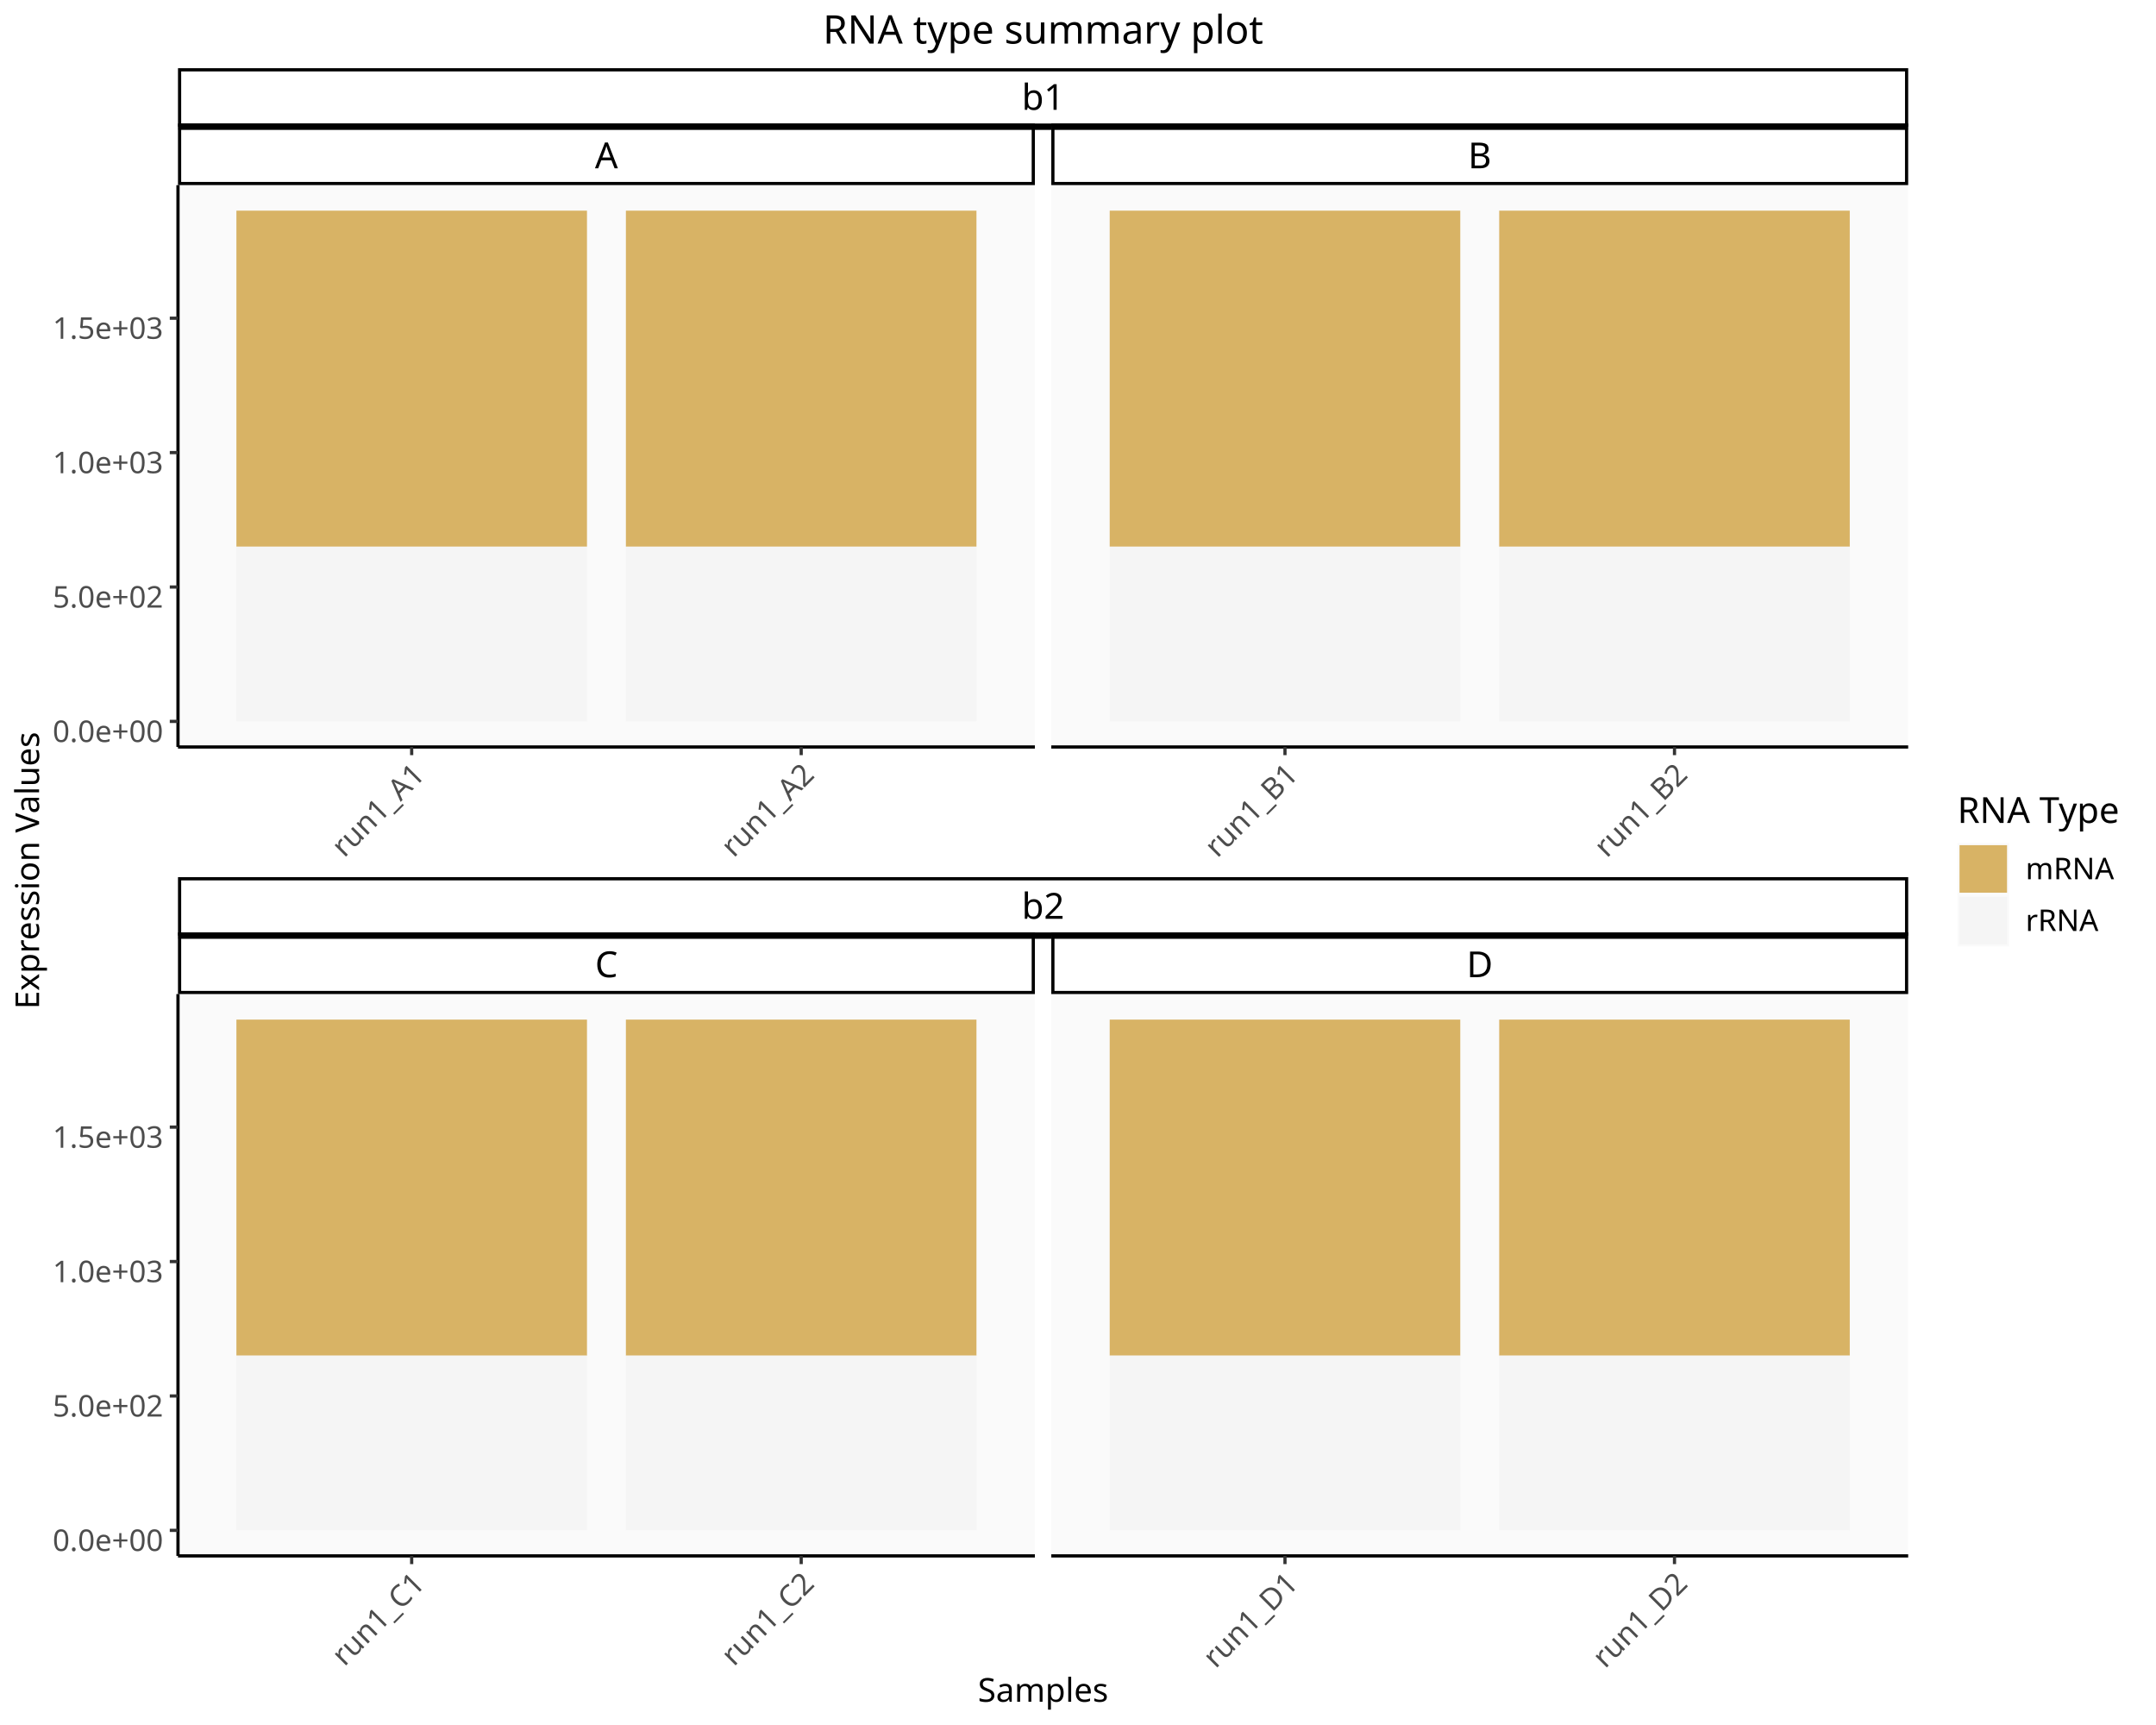
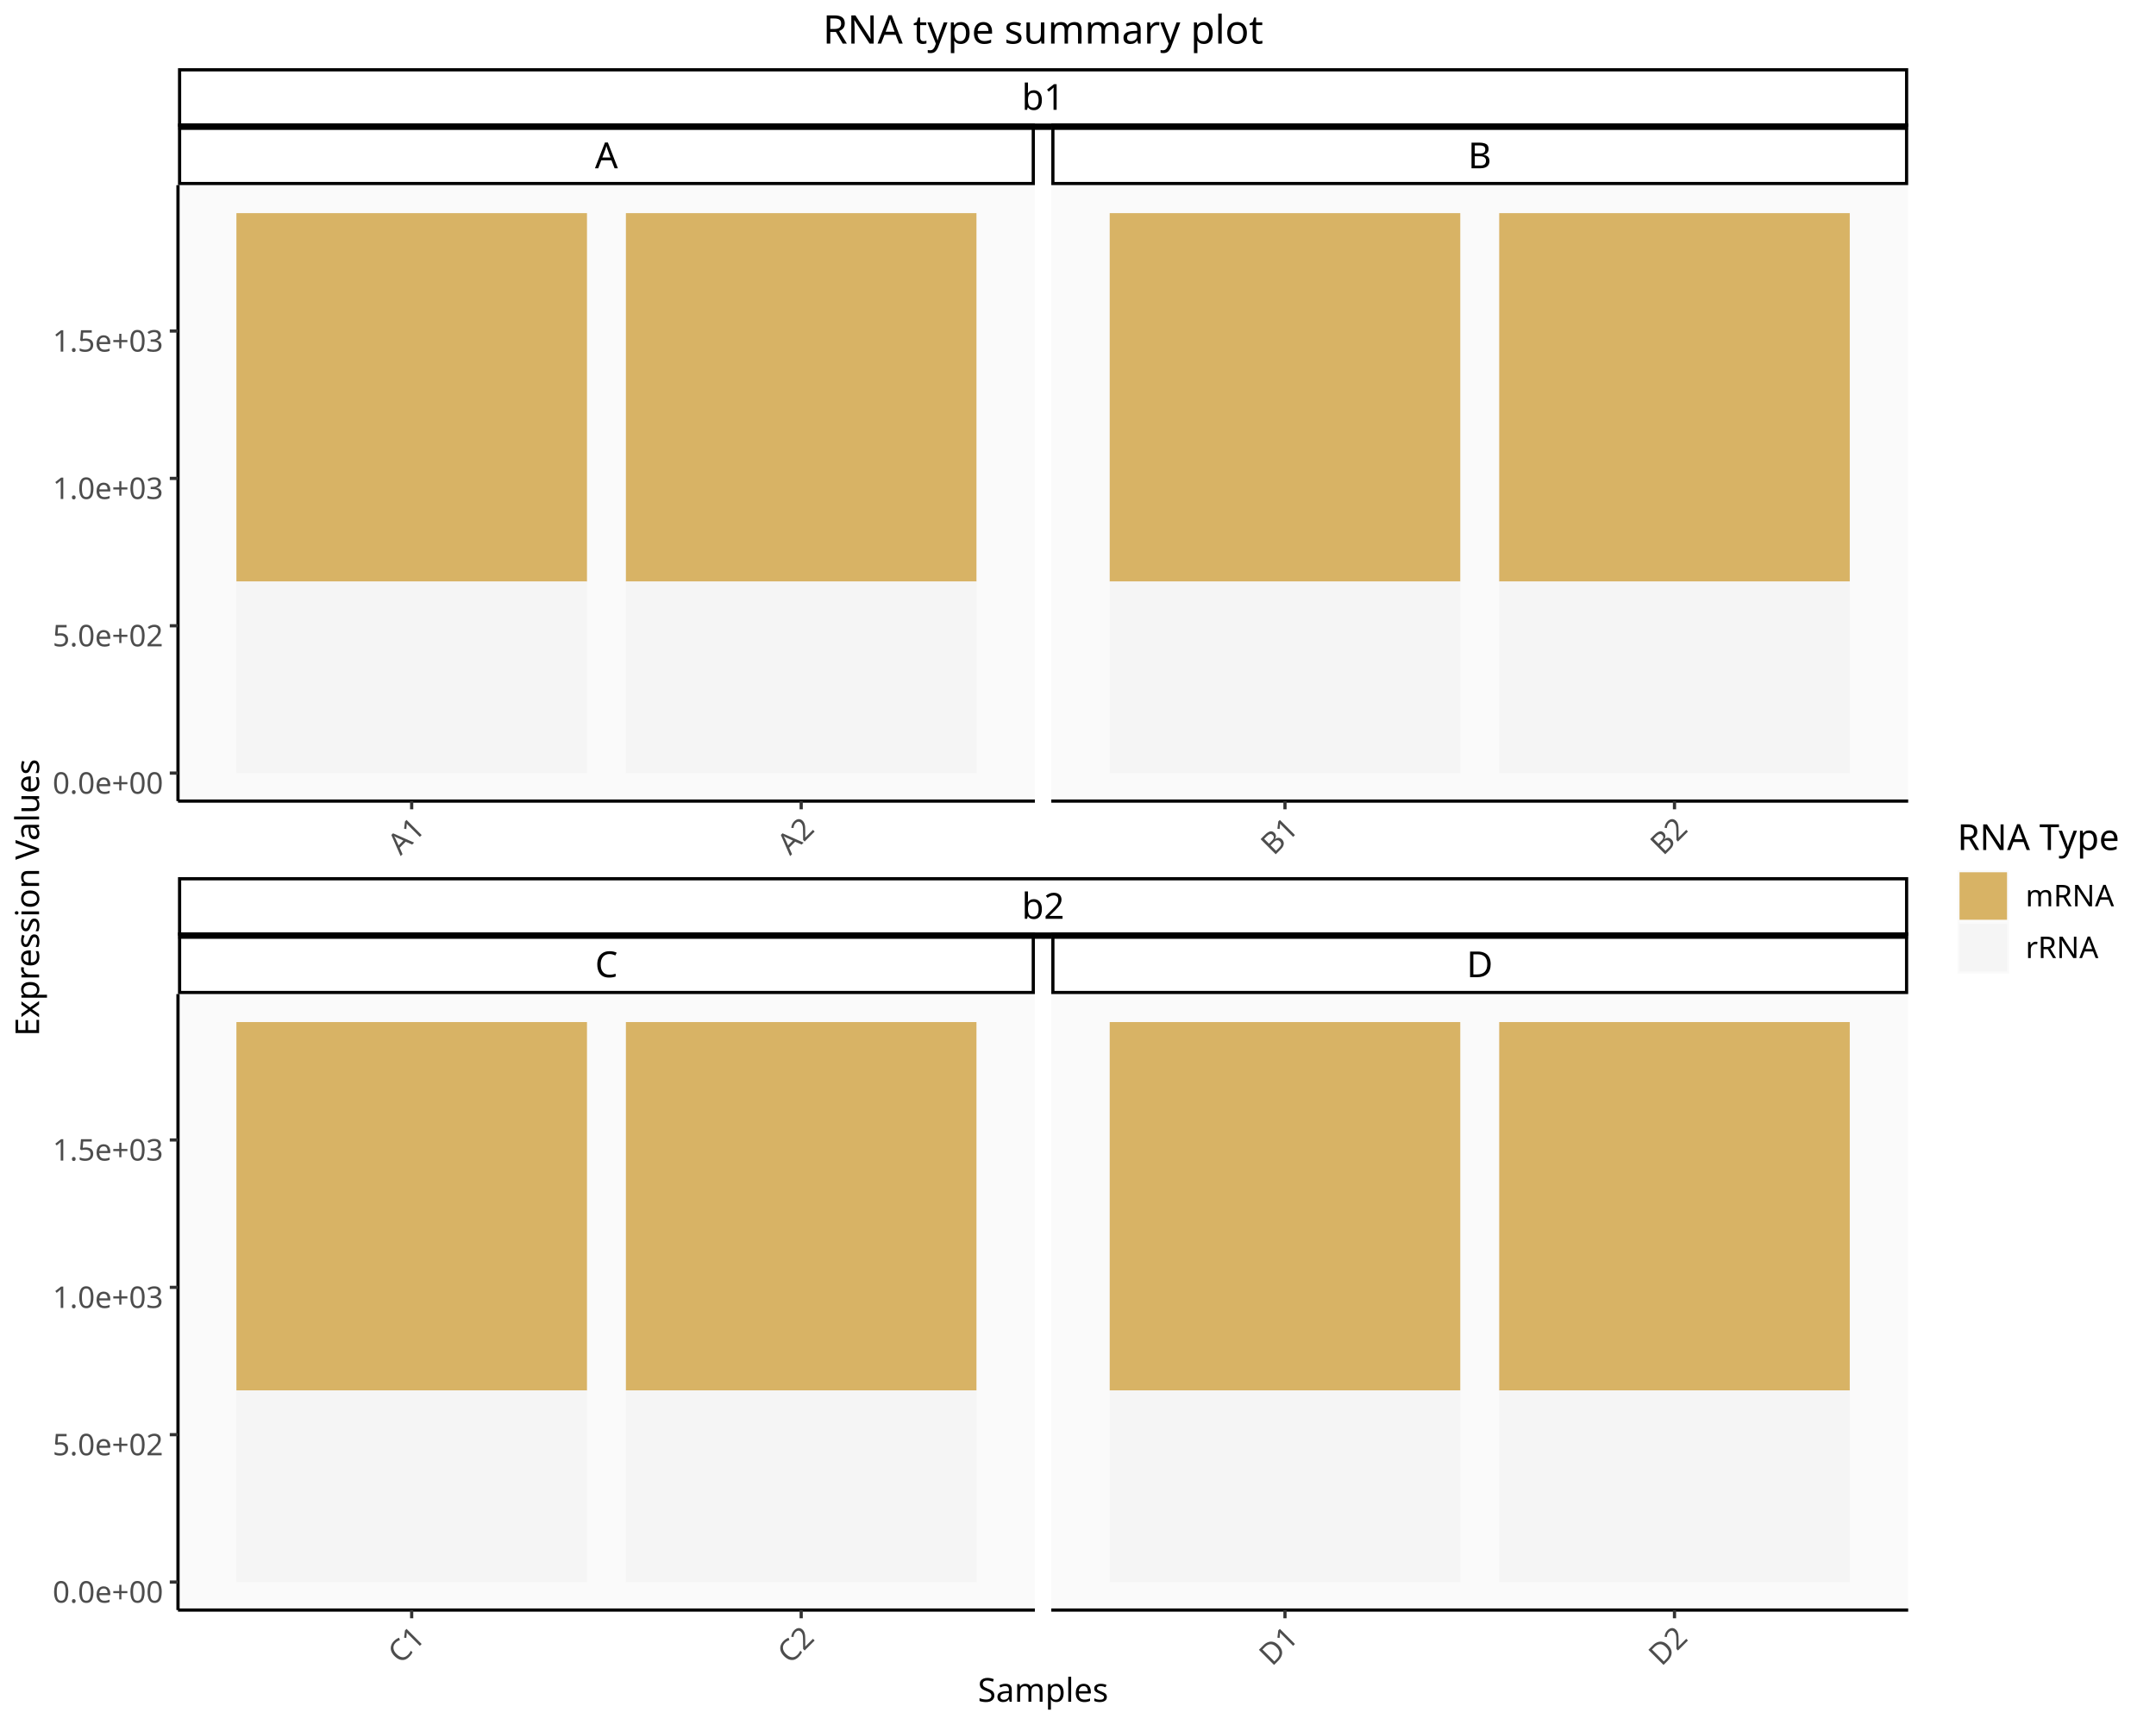
<svg xmlns="http://www.w3.org/2000/svg" class="svglite" data-engine-version="2.0" width="720.00pt" height="576.00pt" viewBox="0 0 720.00 576.00">
  <defs>
    <style type="text/css">
    .svglite line, .svglite polyline, .svglite polygon, .svglite path, .svglite rect, .svglite circle {
      fill: none;
      stroke: #000000;
      stroke-linecap: round;
      stroke-linejoin: round;
      stroke-miterlimit: 10.00;
    }
  </style>
  </defs>
  <rect width="100%" height="100%" style="stroke: none; fill: #FFFFFF;" />
  <defs>
    <clipPath id="cpMC4wMHw3MjAuMDB8MC4wMHw1NzYuMDA=">
      <rect x="0.00" y="0.00" width="720.00" height="576.00" />
    </clipPath>
  </defs>
  <g clip-path="url(#cpMC4wMHw3MjAuMDB8MC4wMHw1NzYuMDA=)">
    <rect x="-0" y="0.00" width="720.00" height="576.00" style="stroke-width: 1.07; stroke: #FFFFFF; fill: #FFFFFF;" />
  </g>
  <defs>
-     <clipPath id="cpNTkuNDR8MzQ1LjYwfDYxLjgyfDI0OS40Mg==">
-       <rect x="59.44" y="61.82" width="286.16" height="187.60" />
+     <clipPath id="cpNTkuNDR8MzQ1LjYwfDYxLjgyfDI2Ny41MA==">
+       <rect x="59.44" y="61.82" width="286.16" height="205.69" />
    </clipPath>
  </defs>
-   <g clip-path="url(#cpNTkuNDR8MzQ1LjYwfDYxLjgyfDI0OS40Mg==)">
-     <rect x="59.44" y="61.82" width="286.16" height="187.60" style="stroke-width: 1.07; stroke: none; fill: #FAFAFA;" />
-     <rect x="78.95" y="70.34" width="117.07" height="112.20" style="stroke-width: 1.07; stroke: none; stroke-linecap: butt; stroke-linejoin: miter; fill: #D8B365;" />
-     <rect x="209.02" y="70.34" width="117.07" height="112.20" style="stroke-width: 1.07; stroke: none; stroke-linecap: butt; stroke-linejoin: miter; fill: #D8B365;" />
-     <rect x="78.95" y="182.55" width="117.07" height="58.34" style="stroke-width: 1.07; stroke: none; stroke-linecap: butt; stroke-linejoin: miter; fill: #F5F5F5;" />
-     <rect x="209.02" y="182.55" width="117.07" height="58.34" style="stroke-width: 1.07; stroke: none; stroke-linecap: butt; stroke-linejoin: miter; fill: #F5F5F5;" />
+   <g clip-path="url(#cpNTkuNDR8MzQ1LjYwfDYxLjgyfDI2Ny41MA==)">
+     <rect x="59.44" y="61.82" width="286.16" height="205.69" style="stroke-width: 1.07; stroke: none; fill: #FAFAFA;" />
+     <rect x="78.95" y="71.17" width="117.07" height="123.02" style="stroke-width: 1.07; stroke: none; stroke-linecap: butt; stroke-linejoin: miter; fill: #D8B365;" />
+     <rect x="209.02" y="71.17" width="117.07" height="123.02" style="stroke-width: 1.07; stroke: none; stroke-linecap: butt; stroke-linejoin: miter; fill: #D8B365;" />
+     <rect x="78.95" y="194.18" width="117.07" height="63.97" style="stroke-width: 1.07; stroke: none; stroke-linecap: butt; stroke-linejoin: miter; fill: #F5F5F5;" />
+     <rect x="209.02" y="194.18" width="117.07" height="63.97" style="stroke-width: 1.07; stroke: none; stroke-linecap: butt; stroke-linejoin: miter; fill: #F5F5F5;" />
  </g>
  <g clip-path="url(#cpMC4wMHw3MjAuMDB8MC4wMHw1NzYuMDA=)">
</g>
  <defs>
-     <clipPath id="cpMzUxLjA4fDYzNy4yNHw2MS44MnwyNDkuNDI=">
-       <rect x="351.08" y="61.82" width="286.16" height="187.60" />
+     <clipPath id="cpMzUxLjA4fDYzNy4yNHw2MS44MnwyNjcuNTA=">
+       <rect x="351.08" y="61.82" width="286.16" height="205.69" />
    </clipPath>
  </defs>
-   <g clip-path="url(#cpMzUxLjA4fDYzNy4yNHw2MS44MnwyNDkuNDI=)">
-     <rect x="351.08" y="61.82" width="286.16" height="187.60" style="stroke-width: 1.07; stroke: none; fill: #FAFAFA;" />
-     <rect x="370.59" y="70.34" width="117.07" height="112.20" style="stroke-width: 1.07; stroke: none; stroke-linecap: butt; stroke-linejoin: miter; fill: #D8B365;" />
-     <rect x="500.66" y="70.34" width="117.07" height="112.20" style="stroke-width: 1.07; stroke: none; stroke-linecap: butt; stroke-linejoin: miter; fill: #D8B365;" />
-     <rect x="370.59" y="182.55" width="117.07" height="58.34" style="stroke-width: 1.07; stroke: none; stroke-linecap: butt; stroke-linejoin: miter; fill: #F5F5F5;" />
-     <rect x="500.66" y="182.55" width="117.07" height="58.34" style="stroke-width: 1.07; stroke: none; stroke-linecap: butt; stroke-linejoin: miter; fill: #F5F5F5;" />
+   <g clip-path="url(#cpMzUxLjA4fDYzNy4yNHw2MS44MnwyNjcuNTA=)">
+     <rect x="351.08" y="61.82" width="286.16" height="205.69" style="stroke-width: 1.07; stroke: none; fill: #FAFAFA;" />
+     <rect x="370.59" y="71.17" width="117.07" height="123.02" style="stroke-width: 1.07; stroke: none; stroke-linecap: butt; stroke-linejoin: miter; fill: #D8B365;" />
+     <rect x="500.66" y="71.17" width="117.07" height="123.02" style="stroke-width: 1.07; stroke: none; stroke-linecap: butt; stroke-linejoin: miter; fill: #D8B365;" />
+     <rect x="370.59" y="194.18" width="117.07" height="63.97" style="stroke-width: 1.07; stroke: none; stroke-linecap: butt; stroke-linejoin: miter; fill: #F5F5F5;" />
+     <rect x="500.66" y="194.18" width="117.07" height="63.97" style="stroke-width: 1.07; stroke: none; stroke-linecap: butt; stroke-linejoin: miter; fill: #F5F5F5;" />
  </g>
  <g clip-path="url(#cpMC4wMHw3MjAuMDB8MC4wMHw1NzYuMDA=)">
</g>
  <defs>
-     <clipPath id="cpNTkuNDR8MzQ1LjYwfDMzMS45M3w1MTkuNTM=">
-       <rect x="59.44" y="331.93" width="286.16" height="187.60" />
+     <clipPath id="cpNTkuNDR8MzQ1LjYwfDMzMS45M3w1MzcuNjI=">
+       <rect x="59.44" y="331.93" width="286.16" height="205.69" />
    </clipPath>
  </defs>
-   <g clip-path="url(#cpNTkuNDR8MzQ1LjYwfDMzMS45M3w1MTkuNTM=)">
-     <rect x="59.44" y="331.93" width="286.16" height="187.60" style="stroke-width: 1.07; stroke: none; fill: #FAFAFA;" />
-     <rect x="78.95" y="340.46" width="117.07" height="112.20" style="stroke-width: 1.07; stroke: none; stroke-linecap: butt; stroke-linejoin: miter; fill: #D8B365;" />
-     <rect x="209.02" y="340.46" width="117.07" height="112.20" style="stroke-width: 1.07; stroke: none; stroke-linecap: butt; stroke-linejoin: miter; fill: #D8B365;" />
-     <rect x="78.95" y="452.66" width="117.07" height="58.34" style="stroke-width: 1.07; stroke: none; stroke-linecap: butt; stroke-linejoin: miter; fill: #F5F5F5;" />
-     <rect x="209.02" y="452.66" width="117.07" height="58.34" style="stroke-width: 1.07; stroke: none; stroke-linecap: butt; stroke-linejoin: miter; fill: #F5F5F5;" />
+   <g clip-path="url(#cpNTkuNDR8MzQ1LjYwfDMzMS45M3w1MzcuNjI=)">
+     <rect x="59.44" y="331.93" width="286.16" height="205.69" style="stroke-width: 1.07; stroke: none; fill: #FAFAFA;" />
+     <rect x="78.95" y="341.28" width="117.07" height="123.02" style="stroke-width: 1.07; stroke: none; stroke-linecap: butt; stroke-linejoin: miter; fill: #D8B365;" />
+     <rect x="209.02" y="341.28" width="117.07" height="123.02" style="stroke-width: 1.07; stroke: none; stroke-linecap: butt; stroke-linejoin: miter; fill: #D8B365;" />
+     <rect x="78.95" y="464.30" width="117.07" height="63.97" style="stroke-width: 1.07; stroke: none; stroke-linecap: butt; stroke-linejoin: miter; fill: #F5F5F5;" />
+     <rect x="209.02" y="464.30" width="117.07" height="63.97" style="stroke-width: 1.07; stroke: none; stroke-linecap: butt; stroke-linejoin: miter; fill: #F5F5F5;" />
  </g>
  <g clip-path="url(#cpMC4wMHw3MjAuMDB8MC4wMHw1NzYuMDA=)">
</g>
  <defs>
-     <clipPath id="cpMzUxLjA4fDYzNy4yNHwzMzEuOTN8NTE5LjUz">
-       <rect x="351.08" y="331.93" width="286.16" height="187.60" />
+     <clipPath id="cpMzUxLjA4fDYzNy4yNHwzMzEuOTN8NTM3LjYy">
+       <rect x="351.08" y="331.93" width="286.16" height="205.69" />
    </clipPath>
  </defs>
-   <g clip-path="url(#cpMzUxLjA4fDYzNy4yNHwzMzEuOTN8NTE5LjUz)">
-     <rect x="351.08" y="331.93" width="286.16" height="187.60" style="stroke-width: 1.07; stroke: none; fill: #FAFAFA;" />
-     <rect x="370.59" y="340.46" width="117.07" height="112.20" style="stroke-width: 1.07; stroke: none; stroke-linecap: butt; stroke-linejoin: miter; fill: #D8B365;" />
-     <rect x="500.66" y="340.46" width="117.07" height="112.20" style="stroke-width: 1.07; stroke: none; stroke-linecap: butt; stroke-linejoin: miter; fill: #D8B365;" />
-     <rect x="370.59" y="452.66" width="117.07" height="58.34" style="stroke-width: 1.07; stroke: none; stroke-linecap: butt; stroke-linejoin: miter; fill: #F5F5F5;" />
-     <rect x="500.66" y="452.66" width="117.07" height="58.34" style="stroke-width: 1.07; stroke: none; stroke-linecap: butt; stroke-linejoin: miter; fill: #F5F5F5;" />
+   <g clip-path="url(#cpMzUxLjA4fDYzNy4yNHwzMzEuOTN8NTM3LjYy)">
+     <rect x="351.08" y="331.93" width="286.16" height="205.69" style="stroke-width: 1.07; stroke: none; fill: #FAFAFA;" />
+     <rect x="370.59" y="341.28" width="117.07" height="123.02" style="stroke-width: 1.07; stroke: none; stroke-linecap: butt; stroke-linejoin: miter; fill: #D8B365;" />
+     <rect x="500.66" y="341.28" width="117.07" height="123.02" style="stroke-width: 1.07; stroke: none; stroke-linecap: butt; stroke-linejoin: miter; fill: #D8B365;" />
+     <rect x="370.59" y="464.30" width="117.07" height="63.97" style="stroke-width: 1.07; stroke: none; stroke-linecap: butt; stroke-linejoin: miter; fill: #F5F5F5;" />
+     <rect x="500.66" y="464.30" width="117.07" height="63.97" style="stroke-width: 1.07; stroke: none; stroke-linecap: butt; stroke-linejoin: miter; fill: #F5F5F5;" />
  </g>
  <g clip-path="url(#cpMC4wMHw3MjAuMDB8MC4wMHw1NzYuMDA=)">
</g>
  <defs>
    <clipPath id="cpNTkuNDR8NjM3LjI0fDIyLjc4fDYxLjgy">
      <rect x="59.44" y="22.78" width="577.81" height="39.03" />
    </clipPath>
  </defs>
  <g clip-path="url(#cpNTkuNDR8NjM3LjI0fDIyLjc4fDYxLjgy)">
    <rect x="59.44" y="22.78" width="577.81" height="19.52" style="stroke-width: 2.13; fill: #FFFFFF;" />
    <text x="348.34" y="36.67" text-anchor="middle" style="font-size: 12.00px; font-family: sans;" textLength="13.35px" lengthAdjust="spacingAndGlyphs">b1</text>
  </g>
  <g clip-path="url(#cpMC4wMHw3MjAuMDB8MC4wMHw1NzYuMDA=)">
</g>
  <defs>
    <clipPath id="cpNTkuNDR8NjM3LjI0fDI5Mi45MHwzMzEuOTM=">
      <rect x="59.44" y="292.90" width="577.81" height="39.03" />
    </clipPath>
  </defs>
  <g clip-path="url(#cpNTkuNDR8NjM3LjI0fDI5Mi45MHwzMzEuOTM=)">
    <rect x="59.44" y="292.90" width="577.81" height="19.52" style="stroke-width: 2.13; fill: #FFFFFF;" />
    <text x="348.34" y="306.79" text-anchor="middle" style="font-size: 12.00px; font-family: sans;" textLength="13.35px" lengthAdjust="spacingAndGlyphs">b2</text>
  </g>
  <g clip-path="url(#cpMC4wMHw3MjAuMDB8MC4wMHw1NzYuMDA=)">
</g>
  <defs>
    <clipPath id="cpNTkuNDR8MzQ1LjYwfDIyLjc4fDYxLjgy">
      <rect x="59.44" y="22.78" width="286.16" height="39.03" />
    </clipPath>
  </defs>
  <g clip-path="url(#cpNTkuNDR8MzQ1LjYwfDIyLjc4fDYxLjgy)">
    <rect x="59.44" y="42.30" width="286.16" height="19.52" style="stroke-width: 2.13; fill: #FFFFFF;" />
    <text x="202.52" y="56.19" text-anchor="middle" style="font-size: 12.00px; font-family: sans;" textLength="8.01px" lengthAdjust="spacingAndGlyphs">A</text>
  </g>
  <g clip-path="url(#cpMC4wMHw3MjAuMDB8MC4wMHw1NzYuMDA=)">
</g>
  <defs>
    <clipPath id="cpMzUxLjA4fDYzNy4yNHwyMi43OHw2MS44Mg==">
      <rect x="351.08" y="22.78" width="286.16" height="39.03" />
    </clipPath>
  </defs>
  <g clip-path="url(#cpMzUxLjA4fDYzNy4yNHwyMi43OHw2MS44Mg==)">
    <rect x="351.08" y="42.30" width="286.16" height="19.52" style="stroke-width: 2.13; fill: #FFFFFF;" />
    <text x="494.16" y="56.19" text-anchor="middle" style="font-size: 12.00px; font-family: sans;" textLength="8.01px" lengthAdjust="spacingAndGlyphs">B</text>
  </g>
  <g clip-path="url(#cpMC4wMHw3MjAuMDB8MC4wMHw1NzYuMDA=)">
</g>
  <defs>
    <clipPath id="cpNTkuNDR8MzQ1LjYwfDI5Mi45MHwzMzEuOTM=">
      <rect x="59.44" y="292.90" width="286.16" height="39.03" />
    </clipPath>
  </defs>
  <g clip-path="url(#cpNTkuNDR8MzQ1LjYwfDI5Mi45MHwzMzEuOTM=)">
    <rect x="59.44" y="312.42" width="286.16" height="19.52" style="stroke-width: 2.13; fill: #FFFFFF;" />
    <text x="202.52" y="326.30" text-anchor="middle" style="font-size: 12.00px; font-family: sans;" textLength="8.67px" lengthAdjust="spacingAndGlyphs">C</text>
  </g>
  <g clip-path="url(#cpMC4wMHw3MjAuMDB8MC4wMHw1NzYuMDA=)">
</g>
  <defs>
    <clipPath id="cpMzUxLjA4fDYzNy4yNHwyOTIuOTB8MzMxLjkz">
      <rect x="351.08" y="292.90" width="286.16" height="39.03" />
    </clipPath>
  </defs>
  <g clip-path="url(#cpMzUxLjA4fDYzNy4yNHwyOTIuOTB8MzMxLjkz)">
    <rect x="351.08" y="312.42" width="286.16" height="19.52" style="stroke-width: 2.13; fill: #FFFFFF;" />
    <text x="494.16" y="326.30" text-anchor="middle" style="font-size: 12.00px; font-family: sans;" textLength="8.67px" lengthAdjust="spacingAndGlyphs">D</text>
  </g>
  <g clip-path="url(#cpMC4wMHw3MjAuMDB8MC4wMHw1NzYuMDA=)">
-     <polyline points="59.44,519.53 345.60,519.53 " style="stroke-width: 1.07; stroke-linecap: butt;" />
-     <polyline points="137.48,522.27 137.48,519.53 " style="stroke-width: 1.07; stroke: #333333; stroke-linecap: butt;" />
-     <polyline points="267.56,522.27 267.56,519.53 " style="stroke-width: 1.07; stroke: #333333; stroke-linecap: butt;" />
-     <text transform="translate(142.35,529.33) rotate(-45)" text-anchor="end" style="font-size: 10.00px; fill: #4D4D4D; font-family: sans;" textLength="38.36px" lengthAdjust="spacingAndGlyphs">run1_C1</text>
-     <text transform="translate(272.42,529.33) rotate(-45)" text-anchor="end" style="font-size: 10.00px; fill: #4D4D4D; font-family: sans;" textLength="38.36px" lengthAdjust="spacingAndGlyphs">run1_C2</text>
-     <polyline points="351.08,519.53 637.24,519.53 " style="stroke-width: 1.07; stroke-linecap: butt;" />
-     <polyline points="429.12,522.27 429.12,519.53 " style="stroke-width: 1.07; stroke: #333333; stroke-linecap: butt;" />
-     <polyline points="559.20,522.27 559.20,519.53 " style="stroke-width: 1.07; stroke: #333333; stroke-linecap: butt;" />
-     <text transform="translate(433.99,529.33) rotate(-45)" text-anchor="end" style="font-size: 10.00px; fill: #4D4D4D; font-family: sans;" textLength="38.36px" lengthAdjust="spacingAndGlyphs">run1_D1</text>
-     <text transform="translate(564.06,529.33) rotate(-45)" text-anchor="end" style="font-size: 10.00px; fill: #4D4D4D; font-family: sans;" textLength="38.36px" lengthAdjust="spacingAndGlyphs">run1_D2</text>
-     <polyline points="59.44,249.42 345.60,249.42 " style="stroke-width: 1.07; stroke-linecap: butt;" />
-     <polyline points="137.48,252.16 137.48,249.42 " style="stroke-width: 1.07; stroke: #333333; stroke-linecap: butt;" />
-     <polyline points="267.56,252.16 267.56,249.42 " style="stroke-width: 1.07; stroke: #333333; stroke-linecap: butt;" />
-     <text transform="translate(142.35,259.22) rotate(-45)" text-anchor="end" style="font-size: 10.00px; fill: #4D4D4D; font-family: sans;" textLength="37.81px" lengthAdjust="spacingAndGlyphs">run1_A1</text>
-     <text transform="translate(272.42,259.22) rotate(-45)" text-anchor="end" style="font-size: 10.00px; fill: #4D4D4D; font-family: sans;" textLength="37.81px" lengthAdjust="spacingAndGlyphs">run1_A2</text>
-     <polyline points="351.08,249.42 637.24,249.42 " style="stroke-width: 1.07; stroke-linecap: butt;" />
-     <polyline points="429.12,252.16 429.12,249.42 " style="stroke-width: 1.07; stroke: #333333; stroke-linecap: butt;" />
-     <polyline points="559.20,252.16 559.20,249.42 " style="stroke-width: 1.07; stroke: #333333; stroke-linecap: butt;" />
-     <text transform="translate(433.99,259.22) rotate(-45)" text-anchor="end" style="font-size: 10.00px; fill: #4D4D4D; font-family: sans;" textLength="37.81px" lengthAdjust="spacingAndGlyphs">run1_B1</text>
-     <text transform="translate(564.06,259.22) rotate(-45)" text-anchor="end" style="font-size: 10.00px; fill: #4D4D4D; font-family: sans;" textLength="37.81px" lengthAdjust="spacingAndGlyphs">run1_B2</text>
-     <polyline points="59.44,249.42 59.44,61.82 " style="stroke-width: 1.07; stroke-linecap: butt;" />
-     <text x="54.50" y="247.77" text-anchor="end" style="font-size: 10.00px; fill: #4D4D4D; font-family: sans;" textLength="36.43px" lengthAdjust="spacingAndGlyphs">0.0e+00</text>
-     <text x="54.50" y="202.89" text-anchor="end" style="font-size: 10.00px; fill: #4D4D4D; font-family: sans;" textLength="36.43px" lengthAdjust="spacingAndGlyphs">5.0e+02</text>
-     <text x="54.50" y="158.01" text-anchor="end" style="font-size: 10.00px; fill: #4D4D4D; font-family: sans;" textLength="36.43px" lengthAdjust="spacingAndGlyphs">1.0e+03</text>
-     <text x="54.50" y="113.13" text-anchor="end" style="font-size: 10.00px; fill: #4D4D4D; font-family: sans;" textLength="36.43px" lengthAdjust="spacingAndGlyphs">1.5e+03</text>
-     <polyline points="56.70,240.89 59.44,240.89 " style="stroke-width: 1.07; stroke: #333333; stroke-linecap: butt;" />
-     <polyline points="56.70,196.01 59.44,196.01 " style="stroke-width: 1.07; stroke: #333333; stroke-linecap: butt;" />
-     <polyline points="56.70,151.13 59.44,151.13 " style="stroke-width: 1.07; stroke: #333333; stroke-linecap: butt;" />
-     <polyline points="56.70,106.25 59.44,106.25 " style="stroke-width: 1.07; stroke: #333333; stroke-linecap: butt;" />
-     <polyline points="59.44,519.53 59.44,331.93 " style="stroke-width: 1.07; stroke-linecap: butt;" />
-     <text x="54.50" y="517.89" text-anchor="end" style="font-size: 10.00px; fill: #4D4D4D; font-family: sans;" textLength="36.43px" lengthAdjust="spacingAndGlyphs">0.0e+00</text>
-     <text x="54.50" y="473.01" text-anchor="end" style="font-size: 10.00px; fill: #4D4D4D; font-family: sans;" textLength="36.43px" lengthAdjust="spacingAndGlyphs">5.0e+02</text>
-     <text x="54.50" y="428.13" text-anchor="end" style="font-size: 10.00px; fill: #4D4D4D; font-family: sans;" textLength="36.43px" lengthAdjust="spacingAndGlyphs">1.0e+03</text>
-     <text x="54.50" y="383.25" text-anchor="end" style="font-size: 10.00px; fill: #4D4D4D; font-family: sans;" textLength="36.43px" lengthAdjust="spacingAndGlyphs">1.5e+03</text>
-     <polyline points="56.70,511.01 59.44,511.01 " style="stroke-width: 1.07; stroke: #333333; stroke-linecap: butt;" />
-     <polyline points="56.70,466.13 59.44,466.13 " style="stroke-width: 1.07; stroke: #333333; stroke-linecap: butt;" />
-     <polyline points="56.70,421.25 59.44,421.25 " style="stroke-width: 1.07; stroke: #333333; stroke-linecap: butt;" />
-     <polyline points="56.70,376.36 59.44,376.36 " style="stroke-width: 1.07; stroke: #333333; stroke-linecap: butt;" />
+     <polyline points="59.44,537.62 345.60,537.62 " style="stroke-width: 1.07; stroke-linecap: butt;" />
+     <polyline points="137.48,540.36 137.48,537.62 " style="stroke-width: 1.07; stroke: #333333; stroke-linecap: butt;" />
+     <polyline points="267.56,540.36 267.56,537.62 " style="stroke-width: 1.07; stroke: #333333; stroke-linecap: butt;" />
+     <text transform="translate(142.35,547.42) rotate(-45)" text-anchor="end" style="font-size: 10.00px; fill: #4D4D4D; font-family: sans;" textLength="12.79px" lengthAdjust="spacingAndGlyphs">C1</text>
+     <text transform="translate(272.42,547.42) rotate(-45)" text-anchor="end" style="font-size: 10.00px; fill: #4D4D4D; font-family: sans;" textLength="12.79px" lengthAdjust="spacingAndGlyphs">C2</text>
+     <polyline points="351.08,537.62 637.24,537.62 " style="stroke-width: 1.07; stroke-linecap: butt;" />
+     <polyline points="429.12,540.36 429.12,537.62 " style="stroke-width: 1.07; stroke: #333333; stroke-linecap: butt;" />
+     <polyline points="559.20,540.36 559.20,537.62 " style="stroke-width: 1.07; stroke: #333333; stroke-linecap: butt;" />
+     <text transform="translate(433.99,547.42) rotate(-45)" text-anchor="end" style="font-size: 10.00px; fill: #4D4D4D; font-family: sans;" textLength="12.79px" lengthAdjust="spacingAndGlyphs">D1</text>
+     <text transform="translate(564.06,547.42) rotate(-45)" text-anchor="end" style="font-size: 10.00px; fill: #4D4D4D; font-family: sans;" textLength="12.79px" lengthAdjust="spacingAndGlyphs">D2</text>
+     <polyline points="59.44,267.50 345.60,267.50 " style="stroke-width: 1.07; stroke-linecap: butt;" />
+     <polyline points="137.48,270.24 137.48,267.50 " style="stroke-width: 1.07; stroke: #333333; stroke-linecap: butt;" />
+     <polyline points="267.56,270.24 267.56,267.50 " style="stroke-width: 1.07; stroke: #333333; stroke-linecap: butt;" />
+     <text transform="translate(142.35,277.30) rotate(-45)" text-anchor="end" style="font-size: 10.00px; fill: #4D4D4D; font-family: sans;" textLength="12.23px" lengthAdjust="spacingAndGlyphs">A1</text>
+     <text transform="translate(272.42,277.30) rotate(-45)" text-anchor="end" style="font-size: 10.00px; fill: #4D4D4D; font-family: sans;" textLength="12.23px" lengthAdjust="spacingAndGlyphs">A2</text>
+     <polyline points="351.08,267.50 637.24,267.50 " style="stroke-width: 1.07; stroke-linecap: butt;" />
+     <polyline points="429.12,270.24 429.12,267.50 " style="stroke-width: 1.07; stroke: #333333; stroke-linecap: butt;" />
+     <polyline points="559.20,270.24 559.20,267.50 " style="stroke-width: 1.07; stroke: #333333; stroke-linecap: butt;" />
+     <text transform="translate(433.99,277.30) rotate(-45)" text-anchor="end" style="font-size: 10.00px; fill: #4D4D4D; font-family: sans;" textLength="12.23px" lengthAdjust="spacingAndGlyphs">B1</text>
+     <text transform="translate(564.06,277.30) rotate(-45)" text-anchor="end" style="font-size: 10.00px; fill: #4D4D4D; font-family: sans;" textLength="12.23px" lengthAdjust="spacingAndGlyphs">B2</text>
+     <polyline points="59.44,267.50 59.44,61.82 " style="stroke-width: 1.07; stroke-linecap: butt;" />
+     <text x="54.50" y="265.04" text-anchor="end" style="font-size: 10.00px; fill: #4D4D4D; font-family: sans;" textLength="36.43px" lengthAdjust="spacingAndGlyphs">0.0e+00</text>
+     <text x="54.50" y="215.83" text-anchor="end" style="font-size: 10.00px; fill: #4D4D4D; font-family: sans;" textLength="36.43px" lengthAdjust="spacingAndGlyphs">5.0e+02</text>
+     <text x="54.50" y="166.62" text-anchor="end" style="font-size: 10.00px; fill: #4D4D4D; font-family: sans;" textLength="36.43px" lengthAdjust="spacingAndGlyphs">1.0e+03</text>
+     <text x="54.50" y="117.41" text-anchor="end" style="font-size: 10.00px; fill: #4D4D4D; font-family: sans;" textLength="36.43px" lengthAdjust="spacingAndGlyphs">1.5e+03</text>
+     <polyline points="56.70,258.15 59.44,258.15 " style="stroke-width: 1.07; stroke: #333333; stroke-linecap: butt;" />
+     <polyline points="56.70,208.95 59.44,208.95 " style="stroke-width: 1.07; stroke: #333333; stroke-linecap: butt;" />
+     <polyline points="56.70,159.74 59.44,159.74 " style="stroke-width: 1.07; stroke: #333333; stroke-linecap: butt;" />
+     <polyline points="56.70,110.53 59.44,110.53 " style="stroke-width: 1.07; stroke: #333333; stroke-linecap: butt;" />
+     <polyline points="59.44,537.62 59.44,331.93 " style="stroke-width: 1.07; stroke-linecap: butt;" />
+     <text x="54.50" y="535.15" text-anchor="end" style="font-size: 10.00px; fill: #4D4D4D; font-family: sans;" textLength="36.43px" lengthAdjust="spacingAndGlyphs">0.0e+00</text>
+     <text x="54.50" y="485.95" text-anchor="end" style="font-size: 10.00px; fill: #4D4D4D; font-family: sans;" textLength="36.43px" lengthAdjust="spacingAndGlyphs">5.0e+02</text>
+     <text x="54.50" y="436.74" text-anchor="end" style="font-size: 10.00px; fill: #4D4D4D; font-family: sans;" textLength="36.43px" lengthAdjust="spacingAndGlyphs">1.0e+03</text>
+     <text x="54.50" y="387.53" text-anchor="end" style="font-size: 10.00px; fill: #4D4D4D; font-family: sans;" textLength="36.43px" lengthAdjust="spacingAndGlyphs">1.5e+03</text>
+     <polyline points="56.70,528.27 59.44,528.27 " style="stroke-width: 1.07; stroke: #333333; stroke-linecap: butt;" />
+     <polyline points="56.70,479.06 59.44,479.06 " style="stroke-width: 1.07; stroke: #333333; stroke-linecap: butt;" />
+     <polyline points="56.70,429.86 59.44,429.86 " style="stroke-width: 1.07; stroke: #333333; stroke-linecap: butt;" />
+     <polyline points="56.70,380.65 59.44,380.65 " style="stroke-width: 1.07; stroke: #333333; stroke-linecap: butt;" />
    <text x="348.34" y="568.24" text-anchor="middle" style="font-size: 11.00px; font-family: sans;" textLength="42.81px" lengthAdjust="spacingAndGlyphs">Samples</text>
-     <text transform="translate(13.05,290.68) rotate(-90)" text-anchor="middle" style="font-size: 11.00px; font-family: sans;" textLength="91.13px" lengthAdjust="spacingAndGlyphs">Expression Values</text>
-     <rect x="648.20" y="259.80" width="66.32" height="61.75" style="stroke-width: 1.07; stroke: none; fill: #FFFFFF;" />
-     <text x="653.68" y="274.78" style="font-size: 12.00px; font-family: sans;" textLength="55.36px" lengthAdjust="spacingAndGlyphs">RNA Type</text>
-     <rect x="653.68" y="281.51" width="17.28" height="17.28" style="stroke-width: 1.07; stroke: none; fill: #FAFAFA;" />
-     <rect x="654.39" y="282.22" width="15.86" height="15.86" style="stroke-width: 1.07; stroke: none; stroke-linecap: butt; stroke-linejoin: miter; fill: #D8B365;" />
-     <rect x="653.68" y="298.79" width="17.28" height="17.28" style="stroke-width: 1.07; stroke: none; fill: #FAFAFA;" />
-     <rect x="654.39" y="299.50" width="15.86" height="15.86" style="stroke-width: 1.07; stroke: none; stroke-linecap: butt; stroke-linejoin: miter; fill: #F5F5F5;" />
-     <text x="676.44" y="293.59" style="font-size: 10.00px; font-family: sans;" textLength="29.45px" lengthAdjust="spacingAndGlyphs">mRNA</text>
-     <text x="676.44" y="310.87" style="font-size: 10.00px; font-family: sans;" textLength="24.45px" lengthAdjust="spacingAndGlyphs">rRNA</text>
+     <text transform="translate(13.05,299.72) rotate(-90)" text-anchor="middle" style="font-size: 11.00px; font-family: sans;" textLength="91.13px" lengthAdjust="spacingAndGlyphs">Expression Values</text>
+     <rect x="648.20" y="268.84" width="66.32" height="61.75" style="stroke-width: 1.07; stroke: none; fill: #FFFFFF;" />
+     <text x="653.68" y="283.83" style="font-size: 12.00px; font-family: sans;" textLength="55.36px" lengthAdjust="spacingAndGlyphs">RNA Type</text>
+     <rect x="653.68" y="290.55" width="17.28" height="17.28" style="stroke-width: 1.07; stroke: none; fill: #FAFAFA;" />
+     <rect x="654.39" y="291.26" width="15.86" height="15.86" style="stroke-width: 1.07; stroke: none; stroke-linecap: butt; stroke-linejoin: miter; fill: #D8B365;" />
+     <rect x="653.68" y="307.83" width="17.28" height="17.28" style="stroke-width: 1.07; stroke: none; fill: #FAFAFA;" />
+     <rect x="654.39" y="308.54" width="15.86" height="15.86" style="stroke-width: 1.07; stroke: none; stroke-linecap: butt; stroke-linejoin: miter; fill: #F5F5F5;" />
+     <text x="676.44" y="302.63" style="font-size: 10.00px; font-family: sans;" textLength="29.45px" lengthAdjust="spacingAndGlyphs">mRNA</text>
+     <text x="676.44" y="319.91" style="font-size: 10.00px; font-family: sans;" textLength="24.45px" lengthAdjust="spacingAndGlyphs">rRNA</text>
    <text x="348.34" y="14.56" text-anchor="middle" style="font-size: 13.20px; font-family: sans;" textLength="139.41px" lengthAdjust="spacingAndGlyphs">RNA type summary plot</text>
  </g>
</svg>
